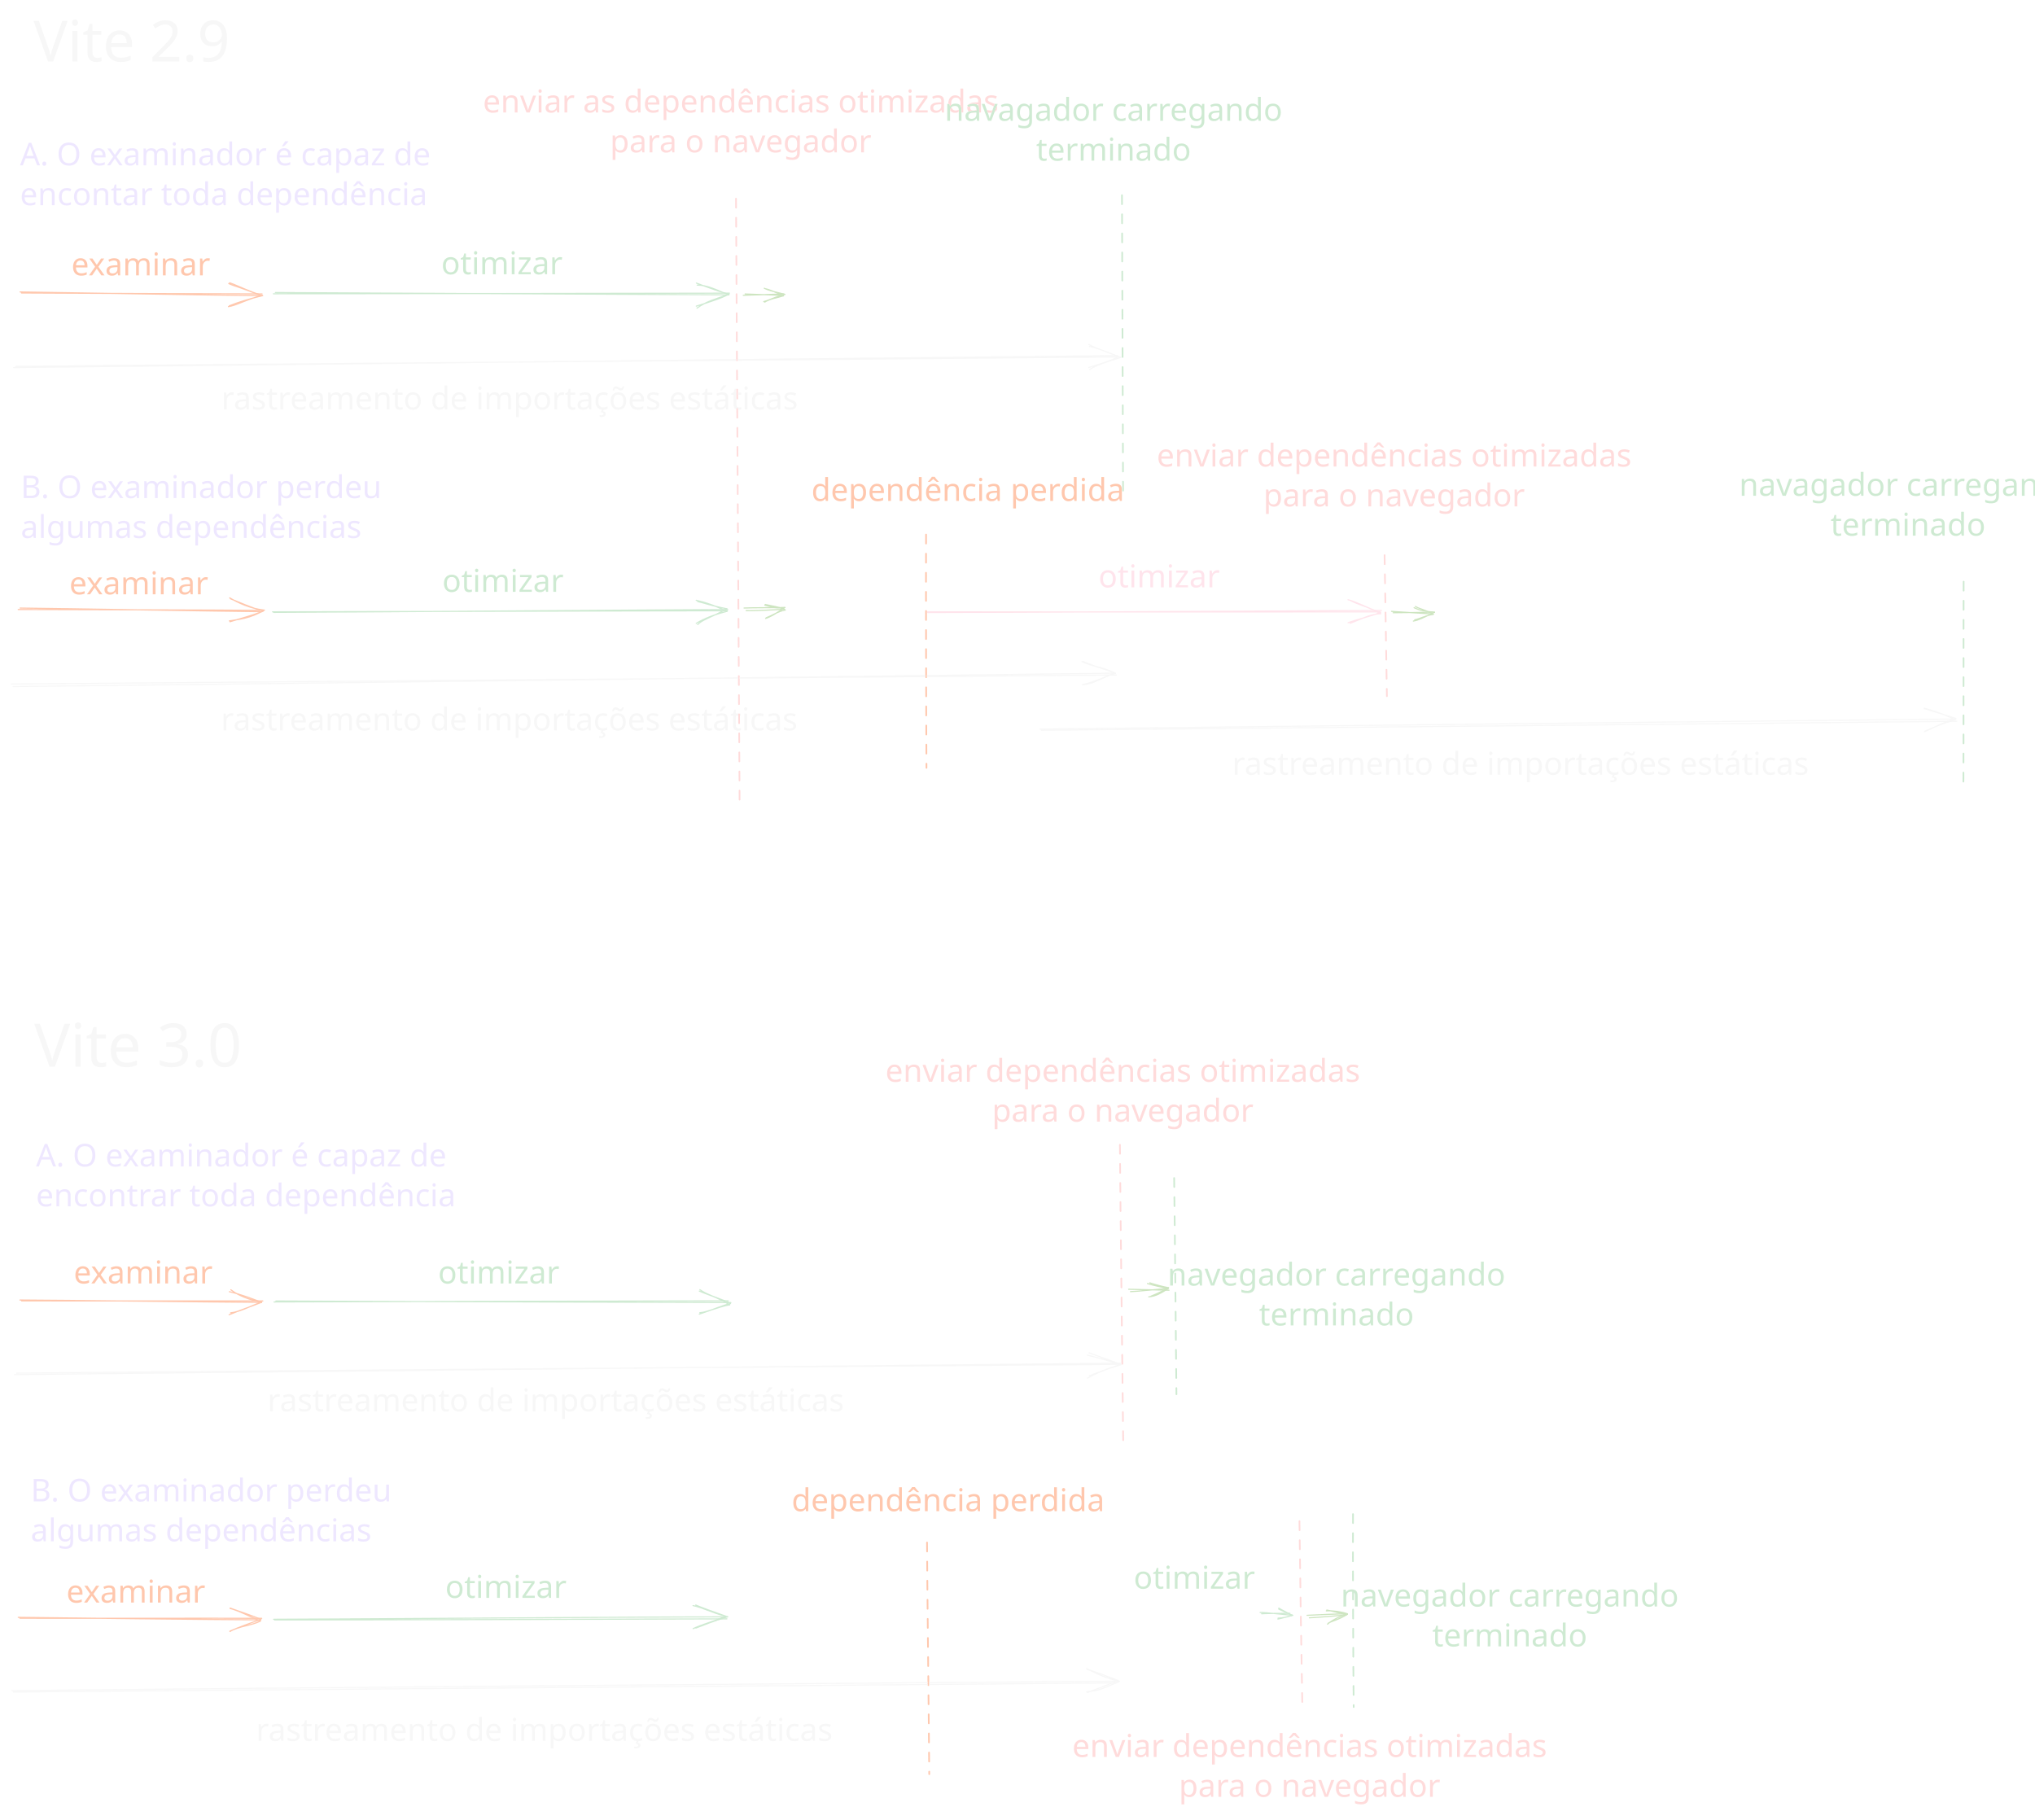
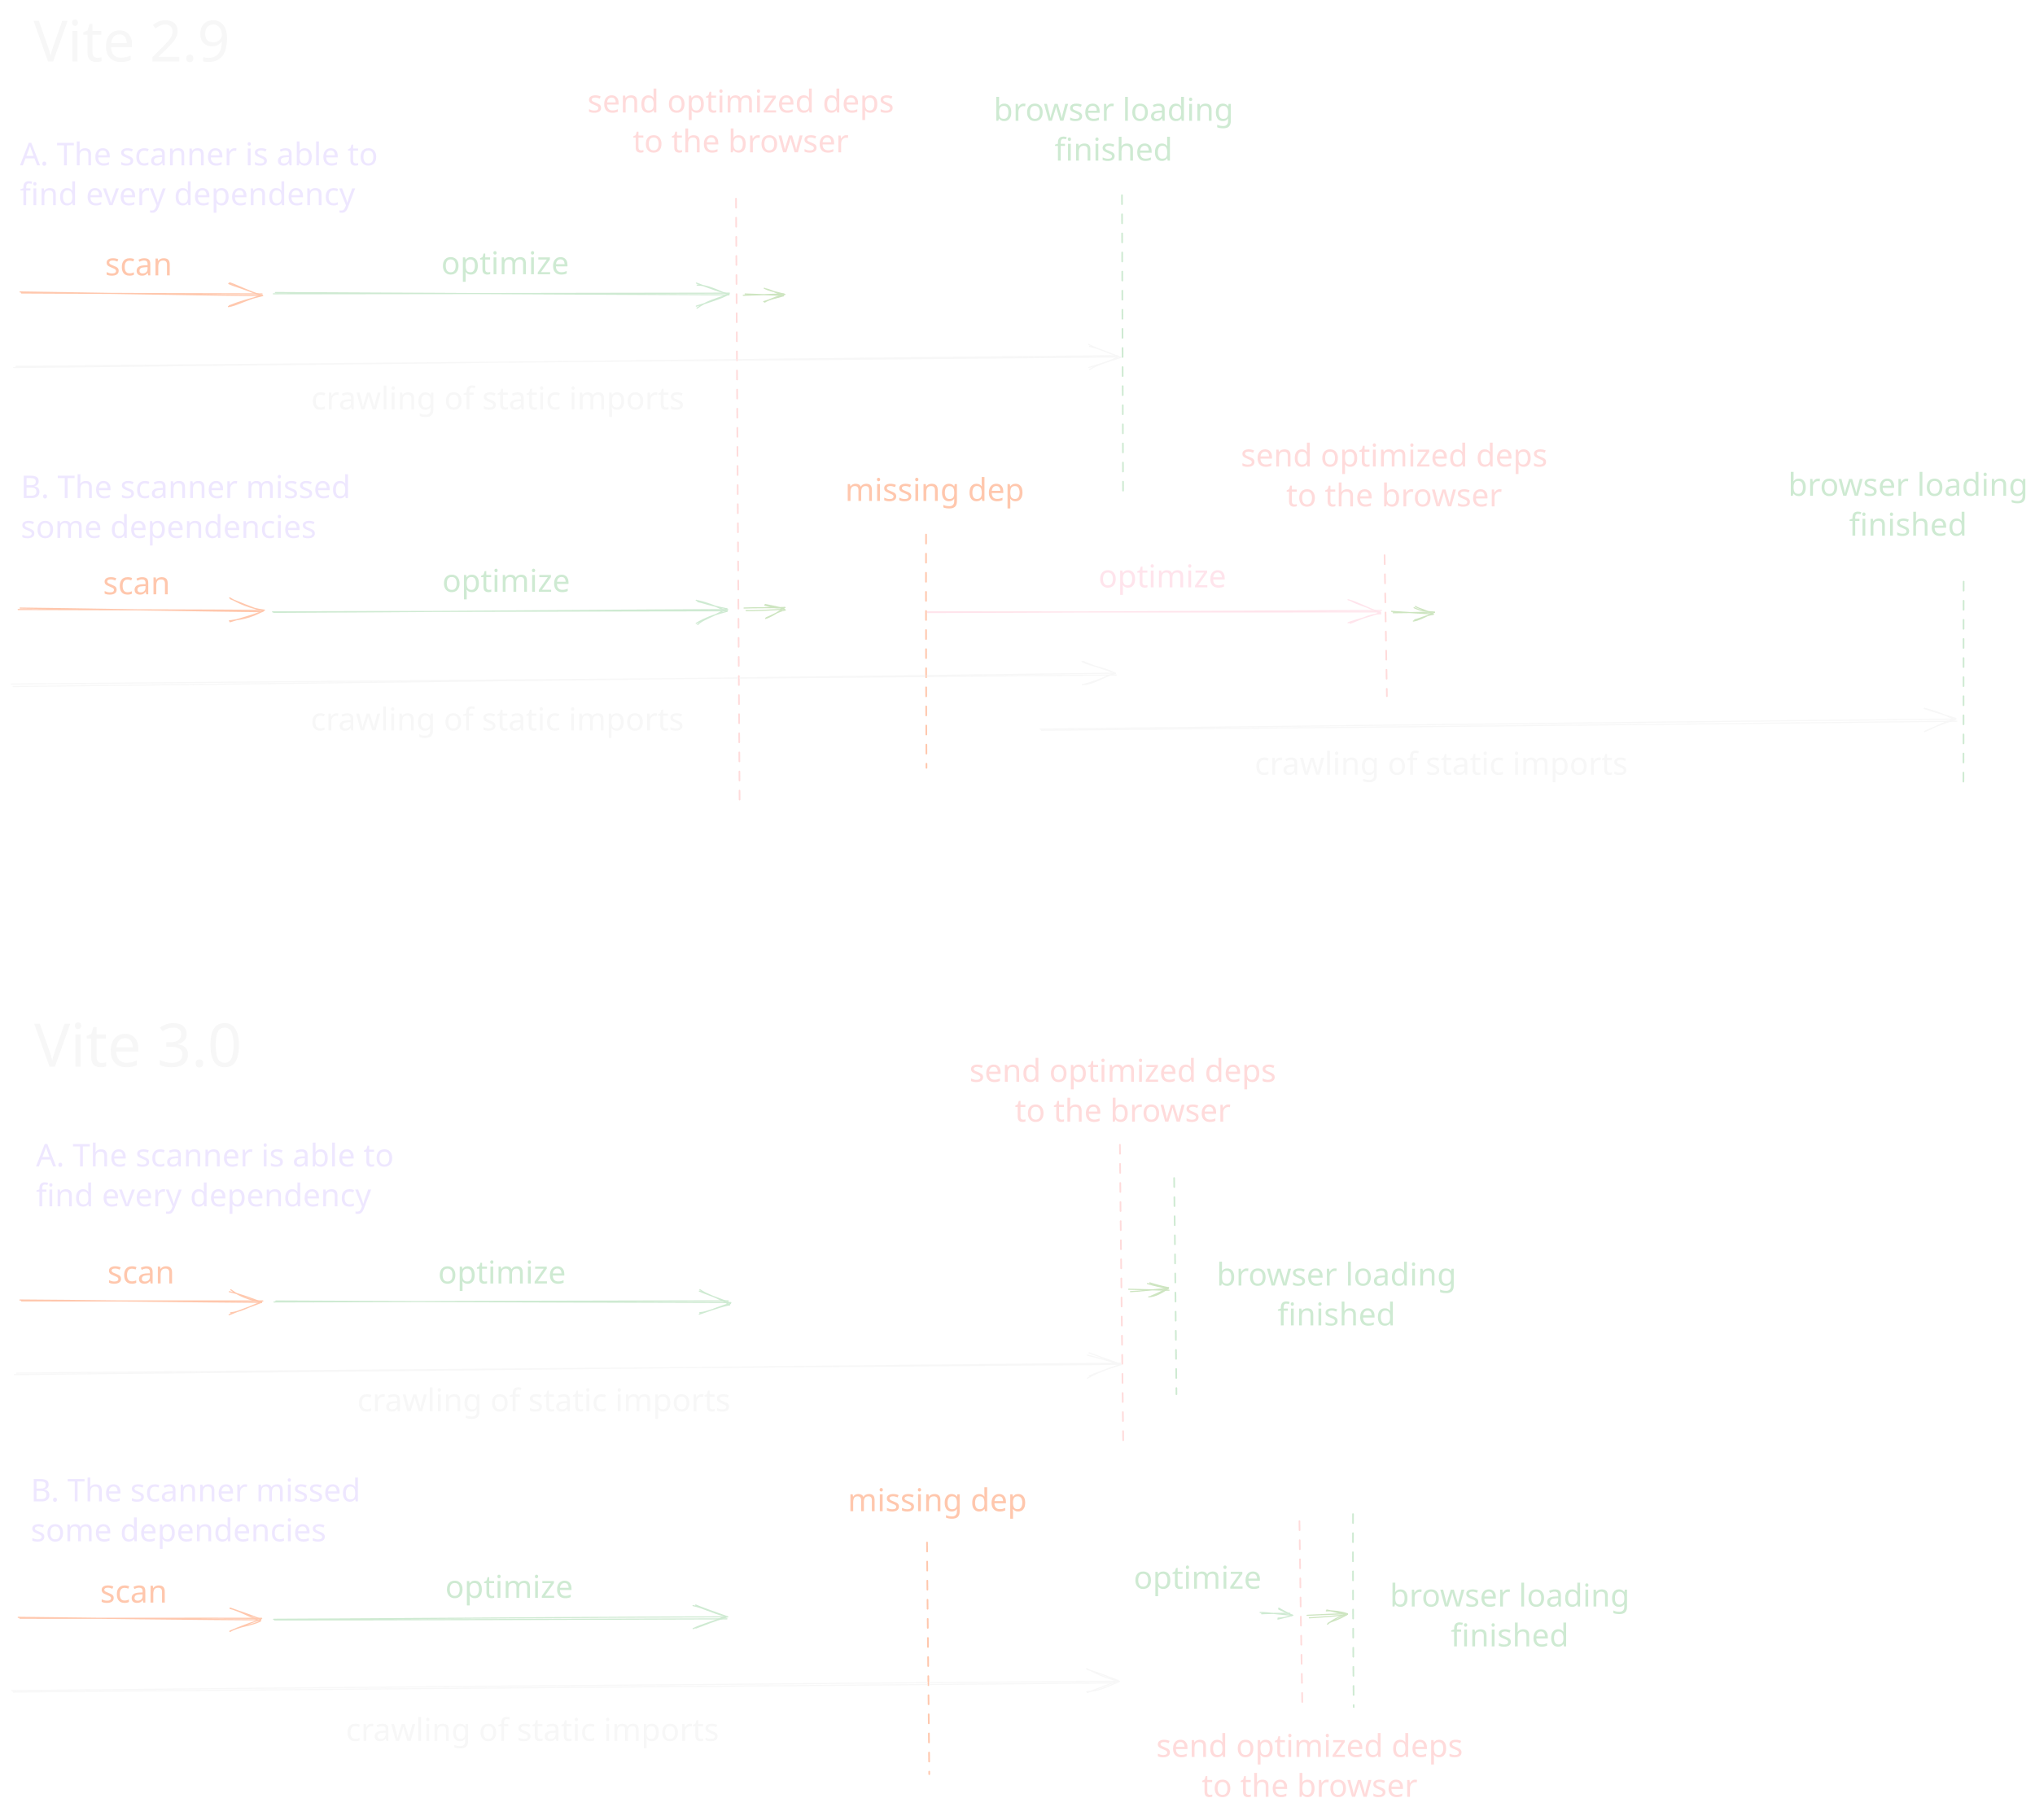
<svg xmlns="http://www.w3.org/2000/svg" version="1.1" viewBox="0 0 1811.572 1619.632" width="3623.144" height="3239.265" filter="invert(93%) hue-rotate(180deg)">
  <defs>
    <style>
      @font-face {
        font-family: "Virgil";
        src: url("https://excalidraw.com/Virgil.woff2");
      }
- 
      @font-face {
        font-family: "Cascadia";
        src: url("https://excalidraw.com/Cascadia.woff2");
      }
- 
    </style>
  </defs>
  <g stroke-linecap="round">
    <g transform="translate(18.70086 260.6131) rotate(0 106.8717 0.9402182)">
      <path d="M0.41 0.22 C36.14 0.46, 178.91 1.04, 214.58 1.03 M-0.84 -0.71 C34.68 -0.23, 177.68 2.31, 213.37 2.59" stroke="#e67700" stroke-width="1" fill="none" />
    </g>
    <g transform="translate(18.70086 260.6131) rotate(0 106.8717 0.9402182)">
      <path d="M185.41 11.64 C194.11 8.18, 201.56 5.92, 215.08 2.54 M184.63 12.37 C191.93 11.2, 197.11 7.54, 213.29 2.57" stroke="#e67700" stroke-width="1" fill="none" />
    </g>
    <g transform="translate(18.70086 260.6131) rotate(0 106.8717 0.9402182)">
      <path d="M185.69 -8.88 C194.23 -5.86, 201.59 -1.65, 215.08 2.54 M184.91 -8.15 C192.12 -4.98, 197.24 -4.32, 213.29 2.57" stroke="#e67700" stroke-width="1" fill="none" />
    </g>
  </g>
  <g transform="translate(93.49885 220.1566) rotate(0 31 18)">
-     <text x="-30" y="25" font-family="Virgil, Segoe UI Emoji" font-size="28px" fill="#e67700" text-anchor="start" style="white-space: pre;" direction="ltr">examinar</text>
+     <text x="0" y="25" font-family="Virgil, Segoe UI Emoji" font-size="28px" fill="#e67700" text-anchor="start" style="white-space: pre;" direction="ltr">scan</text>
  </g>
  <g stroke-linecap="round">
    <g transform="translate(12.64715 327.1639) rotate(0 492.0761 -5.237677)">
      <path d="M-0.5 0.06 C163.15 -1.73, 818.4 -9.08, 982.28 -10.53 M1.44 -0.96 C165.45 -2.64, 821.23 -7.85, 984.65 -9.43" stroke="#000000" stroke-width="1" fill="none" />
    </g>
    <g transform="translate(12.64715 327.1639) rotate(0 492.0761 -5.237677)">
      <path d="M956.65 0 C964.52 -2.54, 977.01 -5.88, 982.87 -9.71 M957.44 1.79 C964.15 -2.55, 971.45 -4.51, 985.01 -8.96" stroke="#000000" stroke-width="1" fill="none" />
    </g>
    <g transform="translate(12.64715 327.1639) rotate(0 492.0761 -5.237677)">
      <path d="M956.47 -20.52 C964.44 -16.21, 976.98 -12.7, 982.87 -9.71 M957.26 -18.73 C963.94 -17.62, 971.28 -14.12, 985.01 -8.96" stroke="#000000" stroke-width="1" fill="none" />
    </g>
  </g>
  <g transform="translate(277.0019 339.5333) rotate(0 178 18)">
-     <text x="-80" y="25" font-family="Virgil, Segoe UI Emoji" font-size="28px" fill="#000000" text-anchor="start" style="white-space: pre;" direction="ltr">rastreamento de importações estáticas</text>
+     <text x="0" y="25" font-family="Virgil, Segoe UI Emoji" font-size="28px" fill="#000000" text-anchor="start" style="white-space: pre;" direction="ltr">crawling of static imports</text>
  </g>
  <g transform="translate(17.79461 121.6928) rotate(0 185.5 35.5)">
-     <text x="0" y="25.5" font-family="Virgil, Segoe UI Emoji" font-size="28px" fill="#5f3dc4" text-anchor="start" style="white-space: pre;" direction="ltr">A. O examinador é capaz de </text>
-     <text x="0" y="61" font-family="Virgil, Segoe UI Emoji" font-size="28px" fill="#5f3dc4" text-anchor="start" style="white-space: normal;" direction="ltr"> encontar toda
-       dependência</text>
+     <text x="0" y="25.5" font-family="Virgil, Segoe UI Emoji" font-size="28px" fill="#5f3dc4" text-anchor="start" style="white-space: pre;" direction="ltr">A. The scanner is able to </text>
+     <text x="0" y="61" font-family="Virgil, Segoe UI Emoji" font-size="28px" fill="#5f3dc4" text-anchor="start" style="white-space: pre;" direction="ltr">   find every dependency </text>
  </g>
  <g stroke-linecap="round">
    <g transform="translate(244.2214 261.6834) rotate(0 202.1462 -0.2170671)">
      <path d="M-0.83 -0.13 C66.68 -0.14, 337.82 -0.59, 405.13 -0.7 M0.93 -1.25 C68.37 -1, 337.31 0.54, 404.72 0.82" stroke="#2b8a3e" stroke-width="1" fill="none" />
    </g>
    <g transform="translate(244.2214 261.6834) rotate(0 202.1462 -0.2170671)">
      <path d="M376.25 12.64 C385.08 6.27, 393.47 4.28, 403.89 0.62 M375.62 10.85 C387.35 7.33, 398.84 3.53, 404.73 0.15" stroke="#2b8a3e" stroke-width="1" fill="none" />
    </g>
    <g transform="translate(244.2214 261.6834) rotate(0 202.1462 -0.2170671)">
      <path d="M376.35 -7.88 C385.05 -8, 393.4 -3.73, 403.89 0.62 M375.72 -9.67 C387.56 -5.21, 399.01 -1.04, 404.73 0.15" stroke="#2b8a3e" stroke-width="1" fill="none" />
    </g>
  </g>
  <g transform="translate(392.7465 219.165) rotate(0 53.5 18)">
-     <text x="0" y="25" font-family="Virgil, Segoe UI Emoji" font-size="28px" fill="#2b8a3e" text-anchor="start" style="white-space: pre;" direction="ltr">otimizar</text>
+     <text x="0" y="25" font-family="Virgil, Segoe UI Emoji" font-size="28px" fill="#2b8a3e" text-anchor="start" style="white-space: pre;" direction="ltr">optimize</text>
  </g>
  <g transform="translate(29.83911 10) rotate(0 100.5313 32.33873)">
    <text x="0" y="44.677" font-family="Virgil, Segoe UI Emoji" font-size="50.617px" fill="#000000" text-anchor="start" style="white-space: pre;" direction="ltr">Vite 2.9</text>
  </g>
  <g transform="translate(30.43174 901.221) rotate(0 107.7734 34.19019)">
    <text x="0" y="48.38" font-family="Virgil, Segoe UI Emoji" font-size="53.515px" fill="#000000" text-anchor="start" style="white-space: pre;" direction="ltr">Vite 3.0</text>
  </g>
  <g stroke-linecap="round">
    <g transform="translate(17.06511 543.0814) rotate(0 107.6932 -0.1461226)">
      <path d="M-0.86 -0.47 C34.87 -0.32, 178.12 -0.11, 214.07 0.29 M0.88 -1.76 C37.01 -1.41, 180.75 1.16, 216.25 1.47" stroke="#e67700" stroke-width="1" fill="none" />
    </g>
    <g transform="translate(17.06511 543.0814) rotate(0 107.6932 -0.1461226)">
      <path d="M187.14 9.65 C194.57 8.39, 205.07 7.87, 218.22 0.1 M187.67 10.44 C196.94 7.44, 206.64 5.28, 217.11 0.94" stroke="#e67700" stroke-width="1" fill="none" />
    </g>
    <g transform="translate(17.06511 543.0814) rotate(0 107.6932 -0.1461226)">
      <path d="M187.42 -10.87 C194.68 -6.52, 205.1 -1.44, 218.22 0.1 M187.95 -10.08 C197.14 -6.48, 206.75 -2.04, 217.11 0.94" stroke="#e67700" stroke-width="1" fill="none" />
    </g>
  </g>
  <g transform="translate(91.68453 504.0869) rotate(0 31 18)">
-     <text x="-30" y="25" font-family="Virgil, Segoe UI Emoji" font-size="28px" fill="#e67700" text-anchor="start" style="white-space: pre;" direction="ltr">examinar</text>
+     <text x="0" y="25" font-family="Virgil, Segoe UI Emoji" font-size="28px" fill="#e67700" text-anchor="start" style="white-space: pre;" direction="ltr">scan</text>
  </g>
  <g stroke-linecap="round">
    <g transform="translate(11.0114 609.6321) rotate(0 490.8194 -4.375501)">
      <path d="M-1.01 -0.68 C162.91 -2.05, 818.49 -7.41, 982.65 -8.72 M0.66 1.58 C164.47 -0.08, 817.71 -8.36, 981.56 -10.33" stroke="#000000" stroke-width="1" fill="none" />
    </g>
    <g transform="translate(11.0114 609.6321) rotate(0 490.8194 -4.375501)">
      <path d="M952.37 -0.17 C961.57 -0.18, 968.31 -5.7, 981.99 -10.27 M953.41 -0.3 C963.79 -2.73, 973.91 -7.38, 981.13 -10.49" stroke="#000000" stroke-width="1" fill="none" />
    </g>
    <g transform="translate(11.0114 609.6321) rotate(0 490.8194 -4.375501)">
      <path d="M952.11 -20.69 C961.3 -16.02, 968.09 -16.85, 981.99 -10.27 M953.16 -20.82 C963.57 -16.11, 973.78 -13.62, 981.13 -10.49" stroke="#000000" stroke-width="1" fill="none" />
    </g>
  </g>
  <g transform="translate(276.605 625.2382) rotate(0 178 18)">
-     <text x="-80" y="25" font-family="Virgil, Segoe UI Emoji" font-size="28px" fill="#000000" text-anchor="start" style="white-space: pre;" direction="ltr">rastreamento de importações estáticas</text>
+     <text x="0" y="25" font-family="Virgil, Segoe UI Emoji" font-size="28px" fill="#000000" text-anchor="start" style="white-space: pre;" direction="ltr">crawling of static imports</text>
  </g>
  <g transform="translate(18.43007 417.9333) rotate(0 154.5 35.5)">
-     <text x="0" y="25.5" font-family="Virgil, Segoe UI Emoji" font-size="28px" fill="#5f3dc4" text-anchor="start" style="white-space: pre;" direction="ltr">B. O examinador perdeu</text>
-     <text x="0" y="61" font-family="Virgil, Segoe UI Emoji" font-size="28px" fill="#5f3dc4" text-anchor="start" style="white-space: normal;" direction="ltr"> algumas
-       dependências
-     </text>
+     <text x="0" y="25.5" font-family="Virgil, Segoe UI Emoji" font-size="28px" fill="#5f3dc4" text-anchor="start" style="white-space: pre;" direction="ltr">B. The scanner missed</text>
+     <text x="0" y="61" font-family="Virgil, Segoe UI Emoji" font-size="28px" fill="#5f3dc4" text-anchor="start" style="white-space: pre;" direction="ltr">   some dependencies </text>
  </g>
  <g stroke-linecap="round">
    <g transform="translate(242.5856 544.1517) rotate(0 202.6586 -0.2306171)">
      <path d="M0.98 1.03 C68.64 0.83, 338.05 -1.22, 405.28 -1.5 M0.03 0.53 C67.7 0.48, 337.67 -0.42, 404.96 -0.39" stroke="#2b8a3e" stroke-width="1" fill="none" />
    </g>
    <g transform="translate(242.5856 544.1517) rotate(0 202.6586 -0.2306171)">
      <path d="M378.51 11.89 C382.29 7.61, 390.57 5.63, 404.45 -2.19 M377.21 10.78 C384.52 6.35, 393.1 3.05, 404.44 0.16" stroke="#2b8a3e" stroke-width="1" fill="none" />
    </g>
    <g transform="translate(242.5856 544.1517) rotate(0 202.6586 -0.2306171)">
      <path d="M378.47 -8.63 C382.22 -7.92, 390.51 -4.9, 404.45 -2.19 M377.18 -9.74 C384.38 -8.19, 392.97 -5.51, 404.44 0.16" stroke="#2b8a3e" stroke-width="1" fill="none" />
    </g>
  </g>
  <g transform="translate(393.6777 501.9011) rotate(0 53.5 18)">
-     <text x="0" y="25" font-family="Virgil, Segoe UI Emoji" font-size="28px" fill="#2b8a3e" text-anchor="start" style="white-space: pre;" direction="ltr">otimizar</text>
+     <text x="0" y="25" font-family="Virgil, Segoe UI Emoji" font-size="28px" fill="#2b8a3e" text-anchor="start" style="white-space: pre;" direction="ltr">optimize</text>
  </g>
  <g stroke-linecap="round">
    <g transform="translate(656.3246 176.1248) rotate(0 0.4968851 272.2303)">
      <path d="M-1.12 0.73 C-0.66 91.44, 1.52 453.27, 2.11 543.73" stroke="#c92a2a" stroke-width="1.5" fill="none" stroke-dasharray="8 9" />
    </g>
  </g>
  <g transform="translate(517.4165 74.6283) rotate(0 142 35.5)">
-     <text x="142" y="25.5" font-family="Virgil, Segoe UI Emoji" font-size="28px" fill="#c92a2a" text-anchor="middle" style="white-space: pre;" direction="ltr">enviar as dependências otimizadas </text>
-     <text x="142" y="61" font-family="Virgil, Segoe UI Emoji" font-size="28px" fill="#c92a2a" text-anchor="middle" style="white-space: pre;" direction="ltr">para o navegador</text>
+     <text x="142" y="25.5" font-family="Virgil, Segoe UI Emoji" font-size="28px" fill="#c92a2a" text-anchor="middle" style="white-space: pre;" direction="ltr">send optimized deps </text>
+     <text x="142" y="61" font-family="Virgil, Segoe UI Emoji" font-size="28px" fill="#c92a2a" text-anchor="middle" style="white-space: pre;" direction="ltr">to the browser</text>
  </g>
  <g stroke-linecap="round">
    <g transform="translate(825.7438 544.5877) rotate(0 201.3798 -0.1960235)">
      <path d="M0.13 0.73 C67.39 0.69, 336.61 -0.79, 404.02 -1.12 M-1.26 0.07 C65.79 0.27, 335.47 0.23, 403.02 0.18" stroke="#a61e4d" stroke-width="1" fill="none" />
    </g>
    <g transform="translate(825.7438 544.5877) rotate(0 201.3798 -0.1960235)">
      <path d="M376.05 10.31 C383.74 7.7, 393.1 2.18, 403.31 1.75 M374.31 9.82 C383.6 6.37, 391.16 5.14, 403.18 0.66" stroke="#a61e4d" stroke-width="1" fill="none" />
    </g>
    <g transform="translate(825.7438 544.5877) rotate(0 201.3798 -0.1960235)">
      <path d="M376.04 -10.21 C383.59 -5.85, 392.95 -4.39, 403.31 1.75 M374.3 -10.7 C383.63 -8.14, 391.19 -3.35, 403.18 0.66" stroke="#a61e4d" stroke-width="1" fill="none" />
    </g>
  </g>
  <g transform="translate(977.8292 497.9119) rotate(0 53.5 18)">
-     <text x="0" y="25" font-family="Virgil, Segoe UI Emoji" font-size="28px" fill="#a61e4d" text-anchor="start" style="white-space: pre;" direction="ltr">otimizar</text>
+     <text x="0" y="25" font-family="Virgil, Segoe UI Emoji" font-size="28px" fill="#a61e4d" text-anchor="start" style="white-space: pre;" direction="ltr">optimize</text>
  </g>
  <g stroke-linecap="round">
    <g transform="translate(926.53 650.0565) rotate(0 407.427 -4.944492)">
      <path d="M0.6 0.05 C136.58 -1.17, 679.62 -6.4, 815.4 -7.94 M-0.55 -0.98 C135.36 -2.52, 678.8 -8.69, 814.68 -9.93" stroke="#000000" stroke-width="1" fill="none" />
    </g>
    <g transform="translate(926.53 650.0565) rotate(0 407.427 -4.944492)">
      <path d="M786.67 1.33 C794.28 -1.69, 799.4 -5.37, 814.41 -10.52 M786.84 1 C794.86 -2.48, 802.88 -6.18, 813.93 -9.18" stroke="#000000" stroke-width="1" fill="none" />
    </g>
    <g transform="translate(926.53 650.0565) rotate(0 407.427 -4.944492)">
      <path d="M786.46 -19.19 C794.01 -16.93, 799.18 -15.33, 814.41 -10.52 M786.63 -19.52 C794.69 -17.21, 802.77 -15.12, 813.93 -9.18" stroke="#000000" stroke-width="1" fill="none" />
    </g>
  </g>
  <g transform="translate(1116.889 664.6748) rotate(0 178 18)">
-     <text x="-20" y="25" font-family="Virgil, Segoe UI Emoji" font-size="28px" fill="#000000" text-anchor="start" style="white-space: pre;" direction="ltr">rastreamento de importações estáticas</text>
+     <text x="0" y="25" font-family="Virgil, Segoe UI Emoji" font-size="28px" fill="#000000" text-anchor="start" style="white-space: pre;" direction="ltr">crawling of static imports</text>
  </g>
  <g stroke-linecap="round">
    <g transform="translate(1232.35 495.0179) rotate(359.5078 1.247703 62.00909)">
      <path d="M0.76 -0.75 C0.87 20.12, 1.58 103.93, 1.74 124.77" stroke="#c92a2a" stroke-width="1.5" fill="none" stroke-dasharray="8 9" />
    </g>
  </g>
  <g stroke-linecap="round">
    <g transform="translate(824.8042 476.5678) rotate(0 -0.262688 103.1695)">
      <path d="M-0.41 -0.66 C-0.6 33.78, -0.33 172.47, -0.05 207" stroke="#e67700" stroke-width="1.5" fill="none" stroke-dasharray="8 9" />
    </g>
  </g>
  <g transform="translate(752.2777 420.9549) rotate(0 74 18)">
-     <text x="-30" y="25" font-family="Virgil, Segoe UI Emoji" font-size="28px" fill="#e67700" text-anchor="start" style="white-space: pre;" direction="ltr">dependência perdida</text>
+     <text x="0" y="25" font-family="Virgil, Segoe UI Emoji" font-size="28px" fill="#e67700" text-anchor="start" style="white-space: pre;" direction="ltr">missing dep</text>
  </g>
  <g stroke-linecap="round">
    <g transform="translate(19.32551 1157.677) rotate(0 106.5472 0.7301827)">
      <path d="M-0.07 0.47 C35.63 0.46, 178.61 0.58, 214.66 0.5 M-1.56 -0.33 C33.9 -0.22, 177.22 1.6, 213.49 1.79" stroke="#e67700" stroke-width="1" fill="none" />
    </g>
    <g transform="translate(19.32551 1157.677) rotate(0 106.5472 0.7301827)">
      <path d="M185.98 11.08 C194 10.28, 202.81 5.56, 212.37 1.79 M184.62 12.78 C195.62 8.26, 205.05 5.12, 213.62 1.65" stroke="#e67700" stroke-width="1" fill="none" />
    </g>
    <g transform="translate(19.32551 1157.677) rotate(0 106.5472 0.7301827)">
      <path d="M186.18 -9.44 C194.22 -3.26, 202.96 -1, 212.37 1.79 M184.81 -7.74 C195.78 -5.25, 205.15 -1.39, 213.62 1.65" stroke="#e67700" stroke-width="1" fill="none" />
    </g>
  </g>
  <g transform="translate(95.57997 1117.583) rotate(0 31 18)">
-     <text x="-30" y="25" font-family="Virgil, Segoe UI Emoji" font-size="28px" fill="#e67700" text-anchor="start" style="white-space: pre;" direction="ltr">examinar</text>
+     <text x="0" y="25" font-family="Virgil, Segoe UI Emoji" font-size="28px" fill="#e67700" text-anchor="start" style="white-space: pre;" direction="ltr">scan</text>
  </g>
  <g stroke-linecap="round">
    <g transform="translate(13.2718 1224.227) rotate(0 491.8143 -5.560829)">
      <path d="M-0.42 -0.47 C163.6 -2.32, 820.1 -9, 984.05 -10.65 M1.56 -1.76 C165.52 -3.53, 820.18 -8.34, 983.7 -9.62" stroke="#000000" stroke-width="1" fill="none" />
    </g>
    <g transform="translate(13.2718 1224.227) rotate(0 491.8143 -5.560829)">
      <path d="M954.8 2.74 C962.22 -1.57, 970.97 -5.21, 984.52 -9.28 M956.36 0.66 C963.77 -2.17, 970.93 -5.2, 984.55 -9.64" stroke="#000000" stroke-width="1" fill="none" />
    </g>
    <g transform="translate(13.2718 1224.227) rotate(0 491.8143 -5.560829)">
      <path d="M954.65 -17.78 C962.19 -16.05, 970.99 -13.65, 984.52 -9.28 M956.2 -19.86 C963.54 -17.16, 970.74 -14.67, 984.55 -9.64" stroke="#000000" stroke-width="1" fill="none" />
    </g>
  </g>
  <g transform="translate(318.0563 1231.452) rotate(0 178 18)">
-     <text x="-80" y="25" font-family="Virgil, Segoe UI Emoji" font-size="28px" fill="#000000" text-anchor="start" style="white-space: pre;" direction="ltr">rastreamento de importações estáticas</text>
+     <text x="0" y="25" font-family="Virgil, Segoe UI Emoji" font-size="28px" fill="#000000" text-anchor="start" style="white-space: pre;" direction="ltr">crawling of static imports</text>
  </g>
  <g stroke-linecap="round">
    <g transform="translate(244.846 1158.747) rotate(0 202.4185 0.09685064)">
      <path d="M-0.95 0.33 C66.36 0.03, 335.84 -0.54, 403.43 -0.67 M0.74 -0.54 C68.5 -0.12, 338.57 0.62, 405.79 0.87" stroke="#2b8a3e" stroke-width="1" fill="none" />
    </g>
    <g transform="translate(244.846 1158.747) rotate(0 202.4185 0.09685064)">
      <path d="M378.12 9.92 C384.84 9.43, 392.54 5.34, 404.62 2.85 M377.64 11.17 C388.11 7.9, 398.88 3.05, 405.45 1.73" stroke="#2b8a3e" stroke-width="1" fill="none" />
    </g>
    <g transform="translate(244.846 1158.747) rotate(0 202.4185 0.09685064)">
      <path d="M378.19 -10.6 C385.08 -5.73, 392.77 -4.47, 404.62 2.85 M377.71 -9.35 C388.11 -4.87, 398.85 -1.97, 405.45 1.73" stroke="#2b8a3e" stroke-width="1" fill="none" />
    </g>
  </g>
  <g transform="translate(389.9448 1117.629) rotate(0 53.5 18)">
-     <text x="0" y="25" font-family="Virgil, Segoe UI Emoji" font-size="28px" fill="#2b8a3e" text-anchor="start" style="white-space: pre;" direction="ltr">otimizar</text>
+     <text x="0" y="25" font-family="Virgil, Segoe UI Emoji" font-size="28px" fill="#2b8a3e" text-anchor="start" style="white-space: pre;" direction="ltr">optimize</text>
  </g>
  <g stroke-linecap="round">
    <g transform="translate(17.68977 1440.145) rotate(0 106.9114 0.8300211)">
      <path d="M0 0.5 C35.82 0.71, 179.55 0.33, 215.28 0.6 M-1.46 -0.29 C34.2 0.16, 178.05 1.83, 214.44 1.95" stroke="#e67700" stroke-width="1" fill="none" />
    </g>
    <g transform="translate(17.68977 1440.145) rotate(0 106.9114 0.8300211)">
      <path d="M187 12.32 C194.88 7.52, 206.74 6.95, 214.04 3.05 M187.03 11.96 C194.7 8.59, 204.4 5.04, 214.56 1.57" stroke="#e67700" stroke-width="1" fill="none" />
    </g>
    <g transform="translate(17.68977 1440.145) rotate(0 106.9114 0.8300211)">
      <path d="M187.16 -8.2 C194.88 -6.28, 206.68 -0.11, 214.04 3.05 M187.19 -8.56 C194.84 -5.62, 204.49 -2.86, 214.56 1.57" stroke="#e67700" stroke-width="1" fill="none" />
    </g>
  </g>
  <g transform="translate(89.07258 1401.72) rotate(0 31 18)">
-     <text x="-30" y="25" font-family="Virgil, Segoe UI Emoji" font-size="28px" fill="#e67700" text-anchor="start" style="white-space: pre;" direction="ltr">examinar</text>
+     <text x="0" y="25" font-family="Virgil, Segoe UI Emoji" font-size="28px" fill="#e67700" text-anchor="start" style="white-space: pre;" direction="ltr">scan</text>
  </g>
  <g stroke-linecap="round">
    <g transform="translate(11.63606 1506.696) rotate(0 491.7045 -5.187531)">
      <path d="M0.2 -0.37 C163.91 -1.87, 818.28 -6.92, 982.22 -8.51 M-1.15 -1.6 C162.94 -3.45, 820.44 -8.82, 984.56 -10.01" stroke="#000000" stroke-width="1" fill="none" />
    </g>
    <g transform="translate(11.63606 1506.696) rotate(0 491.7045 -5.187531)">
      <path d="M955.84 -0.7 C966.82 -1.17, 972.87 -4.76, 984.71 -9.75 M956.3 0.13 C965.27 -3.33, 972.58 -5.9, 983.73 -10.64" stroke="#000000" stroke-width="1" fill="none" />
    </g>
    <g transform="translate(11.63606 1506.696) rotate(0 491.7045 -5.187531)">
      <path d="M955.68 -21.22 C966.79 -15.53, 972.9 -12.97, 984.71 -9.75 M956.14 -20.39 C965.33 -17.98, 972.69 -14.67, 983.73 -10.64" stroke="#000000" stroke-width="1" fill="none" />
    </g>
  </g>
  <g transform="translate(307.8435 1524.841) rotate(0 178 18)">
-     <text x="-80" y="25" font-family="Virgil, Segoe UI Emoji" font-size="28px" fill="#000000" text-anchor="start" style="white-space: pre;" direction="ltr">rastreamento de importações estáticas</text>
+     <text x="0" y="25" font-family="Virgil, Segoe UI Emoji" font-size="28px" fill="#000000" text-anchor="start" style="white-space: pre;" direction="ltr">crawling of static imports</text>
  </g>
  <g stroke-linecap="round">
    <g transform="translate(243.2103 1441.215) rotate(0 202.1083 -0.4251124)">
      <path d="M1.19 0.93 C68.56 1.05, 336.7 0.23, 403.86 -0.01 M0.35 0.37 C67.58 0.2, 335.6 -1.87, 402.79 -1.79" stroke="#2b8a3e" stroke-width="1" fill="none" />
    </g>
    <g transform="translate(243.2103 1441.215) rotate(0 202.1083 -0.4251124)">
      <path d="M376.19 8.18 C383.39 5.66, 390.14 2.44, 404.51 -1.83 M373.83 8.7 C382.32 4.55, 390.09 3.14, 402.68 -2.32" stroke="#2b8a3e" stroke-width="1" fill="none" />
    </g>
    <g transform="translate(243.2103 1441.215) rotate(0 202.1083 -0.4251124)">
      <path d="M376.11 -12.34 C383.21 -9.34, 389.98 -7.02, 404.51 -1.83 M373.75 -11.82 C382.2 -10.12, 389.99 -5.68, 402.68 -2.32" stroke="#2b8a3e" stroke-width="1" fill="none" />
    </g>
  </g>
  <g transform="translate(396.328 1397.525) rotate(0 53.5 18)">
-     <text x="0" y="25" font-family="Virgil, Segoe UI Emoji" font-size="28px" fill="#2b8a3e" text-anchor="start" style="white-space: pre;" direction="ltr">otimizar</text>
+     <text x="0" y="25" font-family="Virgil, Segoe UI Emoji" font-size="28px" fill="#2b8a3e" text-anchor="start" style="white-space: pre;" direction="ltr">optimize</text>
  </g>
  <g stroke-linecap="round">
    <g transform="translate(997.1956 1018.479) rotate(0 1.242366 134.3455)">
      <path d="M-0.24 0.66 C0.02 45.18, 2.27 223.32, 2.72 268.03" stroke="#c92a2a" stroke-width="1.5" fill="none" stroke-dasharray="8 9" />
    </g>
  </g>
  <g stroke-linecap="round">
    <g transform="translate(825.4288 1373.631) rotate(0 0.8034771 102.7067)">
      <path d="M-0.18 -0.41 C-0.05 33.89, 1.61 171.37, 1.79 205.83" stroke="#e67700" stroke-width="1.5" fill="none" stroke-dasharray="8 9" />
    </g>
  </g>
  <g transform="translate(754.6769 1320.345) rotate(0 74 18)">
-     <text x="-50" y="25" font-family="Virgil, Segoe UI Emoji" font-size="28px" fill="#e67700" text-anchor="start" style="white-space: pre;" direction="ltr">dependência perdida</text>
+     <text x="0" y="25" font-family="Virgil, Segoe UI Emoji" font-size="28px" fill="#e67700" text-anchor="start" style="white-space: pre;" direction="ltr">missing dep</text>
  </g>
  <g stroke-linecap="round">
    <g transform="translate(1122.863 1436.844) rotate(0 13.2984 -0.146496)">
      <path d="M0.25 -0.19 C4.54 -0.45, 21.06 -0.68, 25.38 -0.57 M-1.08 -1.33 C3.63 -1.47, 23.26 1.02, 27.68 1.04" stroke="#2b8a3e" stroke-width="1" fill="none" />
    </g>
    <g transform="translate(1122.863 1436.844) rotate(0 13.2984 -0.146496)">
      <path d="M14.87 3.72 C18.58 3.61, 23.11 2.82, 26.85 1.43 M14.73 4.55 C19.38 3.58, 23.55 2.24, 27.86 1.21" stroke="#2b8a3e" stroke-width="1" fill="none" />
    </g>
    <g transform="translate(1122.863 1436.844) rotate(0 13.2984 -0.146496)">
      <path d="M15.54 -5.21 C19.14 -2.92, 23.49 -1.32, 26.85 1.43 M15.4 -4.38 C19.86 -2.24, 23.8 -0.48, 27.86 1.21" stroke="#2b8a3e" stroke-width="1" fill="none" />
    </g>
  </g>
  <g transform="translate(1009.181 1389.316) rotate(0 53.5 18)">
-     <text x="0" y="25" font-family="Virgil, Segoe UI Emoji" font-size="28px" fill="#2b8a3e" text-anchor="start" style="white-space: pre;" direction="ltr">otimizar</text>
+     <text x="0" y="25" font-family="Virgil, Segoe UI Emoji" font-size="28px" fill="#2b8a3e" text-anchor="start" style="white-space: pre;" direction="ltr">optimize</text>
  </g>
  <g stroke-linecap="round">
    <g transform="translate(999.4433 173.9563) rotate(0 -0.1640232 132.6694)">
      <path d="M-0.66 -0.17 C-0.41 44.21, 0.11 221.29, 0.33 265.51" stroke="#2b8a3e" stroke-width="1.5" fill="none" stroke-dasharray="8 9" />
    </g>
  </g>
  <g stroke-linecap="round">
    <g transform="translate(1749.005 517.1156) rotate(0 -1.061654 91.4959)">
      <path d="M-0.96 0.71 C-1.14 30.97, -0.96 151.85, -1.17 182.28" stroke="#2b8a3e" stroke-width="1.5" fill="none" stroke-dasharray="8 9" />
    </g>
  </g>
  <g transform="translate(888.2932 82.01514) rotate(0 103 35.5)">
-     <text x="103" y="25.5" font-family="Virgil, Segoe UI Emoji" font-size="28px" fill="#2b8a3e" text-anchor="middle" style="white-space: pre;" direction="ltr">navagador carregando</text>
-     <text x="103" y="61" font-family="Virgil, Segoe UI Emoji" font-size="28px" fill="#2b8a3e" text-anchor="middle" style="white-space: pre;" direction="ltr">terminado</text>
+     <text x="103" y="25.5" font-family="Virgil, Segoe UI Emoji" font-size="28px" fill="#2b8a3e" text-anchor="middle" style="white-space: pre;" direction="ltr">browser loading</text>
+     <text x="103" y="61" font-family="Virgil, Segoe UI Emoji" font-size="28px" fill="#2b8a3e" text-anchor="middle" style="white-space: pre;" direction="ltr">finished</text>
  </g>
  <g transform="translate(1595.572 415.879) rotate(0 103 35.5)">
-     <text x="103" y="25.5" font-family="Virgil, Segoe UI Emoji" font-size="28px" fill="#2b8a3e" text-anchor="middle" style="white-space: pre;" direction="ltr">navagador carregando</text>
-     <text x="103" y="61" font-family="Virgil, Segoe UI Emoji" font-size="28px" fill="#2b8a3e" text-anchor="middle" style="white-space: pre;" direction="ltr">terminado</text>
+     <text x="103" y="25.5" font-family="Virgil, Segoe UI Emoji" font-size="28px" fill="#2b8a3e" text-anchor="middle" style="white-space: pre;" direction="ltr">browser loading</text>
+     <text x="103" y="61" font-family="Virgil, Segoe UI Emoji" font-size="28px" fill="#2b8a3e" text-anchor="middle" style="white-space: pre;" direction="ltr">finished</text>
  </g>
  <g stroke-linecap="round">
    <g transform="translate(1157.354 1354.063) rotate(0 0.7188128 83.20401)">
      <path d="M-0.58 0.15 C-0.25 27.98, 1.41 138.51, 2.02 166.26" stroke="#c92a2a" stroke-width="1.5" fill="none" stroke-dasharray="8 9" />
    </g>
  </g>
  <g transform="translate(857.4963 937.552) rotate(0 142 35.5)">
-     <text x="142" y="25.5" font-family="Virgil, Segoe UI Emoji" font-size="28px" fill="#c92a2a" text-anchor="middle" style="white-space: pre;" direction="ltr">enviar dependências otimizadas </text>
-     <text x="142" y="61" font-family="Virgil, Segoe UI Emoji" font-size="28px" fill="#c92a2a" text-anchor="middle" style="white-space: pre;" direction="ltr">para o navegador</text>
+     <text x="142" y="25.5" font-family="Virgil, Segoe UI Emoji" font-size="28px" fill="#c92a2a" text-anchor="middle" style="white-space: pre;" direction="ltr">send optimized deps </text>
+     <text x="142" y="61" font-family="Virgil, Segoe UI Emoji" font-size="28px" fill="#c92a2a" text-anchor="middle" style="white-space: pre;" direction="ltr">to the browser</text>
  </g>
  <g transform="translate(1023.804 1538.632) rotate(0 142 35.5)">
-     <text x="142" y="25.5" font-family="Virgil, Segoe UI Emoji" font-size="28px" fill="#c92a2a" text-anchor="middle" style="white-space: pre;" direction="ltr">enviar dependências otimizadas </text>
-     <text x="142" y="61" font-family="Virgil, Segoe UI Emoji" font-size="28px" fill="#c92a2a" text-anchor="middle" style="white-space: pre;" direction="ltr">para o navegador</text>
+     <text x="142" y="25.5" font-family="Virgil, Segoe UI Emoji" font-size="28px" fill="#c92a2a" text-anchor="middle" style="white-space: pre;" direction="ltr">send optimized deps </text>
+     <text x="142" y="61" font-family="Virgil, Segoe UI Emoji" font-size="28px" fill="#c92a2a" text-anchor="middle" style="white-space: pre;" direction="ltr">to the browser</text>
  </g>
  <g stroke-linecap="round">
    <g transform="translate(662.7497 263.2183) rotate(0 16.96036 -0.8974222)">
      <path d="M-1.09 -0.31 C4.6 -0.39, 28.97 -1.4, 35.01 -1.53 M0.54 -1.51 C6.01 -1.35, 28.51 -0.55, 34.17 -0.27" stroke="#5c940d" stroke-width="1" fill="none" />
    </g>
    <g transform="translate(662.7497 263.2183) rotate(0 16.96036 -0.8974222)">
      <path d="M17.14 5.31 C23.07 3.65, 29.93 0.02, 35.87 -1.13 M18.01 5.75 C22.63 2.74, 28.46 2.13, 34.7 0.15" stroke="#5c940d" stroke-width="1" fill="none" />
    </g>
    <g transform="translate(662.7497 263.2183) rotate(0 16.96036 -0.8974222)">
      <path d="M17.63 -6.59 C23.28 -3.79, 29.95 -2.95, 35.87 -1.13 M18.5 -6.15 C22.95 -5.46, 28.62 -2.38, 34.7 0.15" stroke="#5c940d" stroke-width="1" fill="none" />
    </g>
  </g>
  <g stroke-linecap="round">
    <g transform="translate(663.1087 541.8696) rotate(0 17.48057 0.3665124)">
      <path d="M-0.73 -0.57 C5.12 -0.94, 29.6 -0.82, 35.69 -1.07 M1.09 1.74 C6.81 2.08, 29.46 0.93, 35.21 0.42" stroke="#5c940d" stroke-width="1" fill="none" />
    </g>
    <g transform="translate(663.1087 541.8696) rotate(0 17.48057 0.3665124)">
      <path d="M18.45 8.72 C24.64 6.57, 28.75 3.42, 35.24 -0.91 M18.89 8.15 C24.64 5.89, 29.67 2.42, 35.89 1.19" stroke="#5c940d" stroke-width="1" fill="none" />
    </g>
    <g transform="translate(663.1087 541.8696) rotate(0 17.48057 0.3665124)">
      <path d="M17.68 -3.16 C24.25 -1.17, 28.63 -0.18, 35.24 -0.91 M18.11 -3.74 C24.17 -2.28, 29.44 -2.03, 35.89 1.19" stroke="#5c940d" stroke-width="1" fill="none" />
    </g>
  </g>
  <g stroke-linecap="round">
    <g transform="translate(1240.101 545.8539) rotate(0 17.17618 -0.4327491)">
      <path d="M0.07 -0.35 C6.16 -0.33, 29.73 -0.72, 35.71 -0.88 M-1.36 -1.58 C4.73 -1.26, 29.05 0.48, 35.24 0.72" stroke="#5c940d" stroke-width="1" fill="none" />
    </g>
    <g transform="translate(1240.101 545.8539) rotate(0 17.17618 -0.4327491)">
      <path d="M18.07 7.06 C22.6 6.27, 25.78 4.7, 36.92 -0.8 M19.24 5.93 C23.34 5.22, 28.07 2.35, 35.82 1.05" stroke="#5c940d" stroke-width="1" fill="none" />
    </g>
    <g transform="translate(1240.101 545.8539) rotate(0 17.17618 -0.4327491)">
      <path d="M18.74 -4.83 C23.02 -2.89, 26.04 -1.73, 36.92 -0.8 M19.92 -5.95 C23.94 -3.54, 28.49 -3.27, 35.82 1.05" stroke="#5c940d" stroke-width="1" fill="none" />
    </g>
  </g>
  <g stroke-linecap="round">
    <g transform="translate(1005.805 1148.761) rotate(0 16.89827 -0.3298412)">
      <path d="M-1.07 -0.98 C4.89 -0.86, 28.77 -0.29, 34.87 -0.12 M0.57 1.12 C6.45 0.99, 28.19 -1.31, 33.96 -1.78" stroke="#5c940d" stroke-width="1" fill="none" />
    </g>
    <g transform="translate(1005.805 1148.761) rotate(0 16.89827 -0.3298412)">
      <path d="M16.81 5.77 C23.13 5.17, 26.96 2.89, 33.95 -1.45 M18.85 5.16 C24.07 3.04, 29.35 0.52, 34.44 -2.34" stroke="#5c940d" stroke-width="1" fill="none" />
    </g>
    <g transform="translate(1005.805 1148.761) rotate(0 16.89827 -0.3298412)">
      <path d="M15.69 -6.08 C22.18 -3.98, 26.27 -3.56, 33.95 -1.45 M17.74 -6.7 C23.29 -4.89, 28.94 -3.47, 34.44 -2.34" stroke="#5c940d" stroke-width="1" fill="none" />
    </g>
  </g>
  <g stroke-linecap="round">
    <g transform="translate(1163.868 1438.777) rotate(0 17.51253 -0.2908506)">
      <path d="M-0.33 -0.74 C5.45 -1.06, 29.64 -2.13, 35.36 -2.07 M1.7 1.49 C7.32 1.29, 28.91 -0.46, 34.7 -1.1" stroke="#5c940d" stroke-width="1" fill="none" />
    </g>
    <g transform="translate(1163.868 1438.777) rotate(0 17.51253 -0.2908506)">
      <path d="M17.9 7.16 C22.98 2.58, 31.04 -0.43, 35.43 -2.12 M18.36 6.42 C21.7 4.24, 26.81 3.76, 35.57 -1.61" stroke="#5c940d" stroke-width="1" fill="none" />
    </g>
    <g transform="translate(1163.868 1438.777) rotate(0 17.51253 -0.2908506)">
      <path d="M16.79 -4.7 C22.25 -5.07, 30.7 -3.88, 35.43 -2.12 M17.25 -5.43 C20.74 -5.01, 26.09 -2.89, 35.57 -1.61" stroke="#5c940d" stroke-width="1" fill="none" />
    </g>
  </g>
  <g stroke-linecap="round">
    <g transform="translate(1044.442 1047.913) rotate(0 1.800596 97.07746)">
      <path d="M0.78 0.84 C1.3 33.2, 2.51 161.34, 2.82 193.32" stroke="#2b8a3e" stroke-width="1.5" fill="none" stroke-dasharray="8 9" />
    </g>
  </g>
  <g transform="translate(1086.743 1118.997) rotate(0 103 35.5)">
-     <text x="103" y="25.5" font-family="Virgil, Segoe UI Emoji" font-size="28px" fill="#2b8a3e" text-anchor="middle" style="white-space: pre;" direction="ltr">navegador carregando</text>
-     <text x="103" y="61" font-family="Virgil, Segoe UI Emoji" font-size="28px" fill="#2b8a3e" text-anchor="middle" style="white-space: pre;" direction="ltr">terminado</text>
+     <text x="103" y="25.5" font-family="Virgil, Segoe UI Emoji" font-size="28px" fill="#2b8a3e" text-anchor="middle" style="white-space: pre;" direction="ltr">browser loading</text>
+     <text x="103" y="61" font-family="Virgil, Segoe UI Emoji" font-size="28px" fill="#2b8a3e" text-anchor="middle" style="white-space: pre;" direction="ltr">finished</text>
  </g>
  <g transform="translate(1240.992 1404.731) rotate(0 103 35.5)">
-     <text x="103" y="25.5" font-family="Virgil, Segoe UI Emoji" font-size="28px" fill="#2b8a3e" text-anchor="middle" style="white-space: pre;" direction="ltr">navegador carregando</text>
-     <text x="103" y="61" font-family="Virgil, Segoe UI Emoji" font-size="28px" fill="#2b8a3e" text-anchor="middle" style="white-space: pre;" direction="ltr">terminado</text>
+     <text x="103" y="25.5" font-family="Virgil, Segoe UI Emoji" font-size="28px" fill="#2b8a3e" text-anchor="middle" style="white-space: pre;" direction="ltr">browser loading</text>
+     <text x="103" y="61" font-family="Virgil, Segoe UI Emoji" font-size="28px" fill="#2b8a3e" text-anchor="middle" style="white-space: pre;" direction="ltr">finished</text>
  </g>
  <g stroke-linecap="round">
    <g transform="translate(1205.563 1348.119) rotate(0 -0.8245669 85.70713)">
      <path d="M-1.1 -0.19 C-1.36 28.27, -0.9 142.83, -0.48 171.6" stroke="#2b8a3e" stroke-width="1.5" fill="none" stroke-dasharray="8 9" />
    </g>
  </g>
  <g transform="translate(1099.061 389.813) rotate(0 142 35.5)">
-     <text x="142" y="25.5" font-family="Virgil, Segoe UI Emoji" font-size="28px" fill="#c92a2a" text-anchor="middle" style="white-space: pre;" direction="ltr">enviar dependências otimizadas </text>
-     <text x="142" y="61" font-family="Virgil, Segoe UI Emoji" font-size="28px" fill="#c92a2a" text-anchor="middle" style="white-space: pre;" direction="ltr">para o navegador</text>
+     <text x="142" y="25.5" font-family="Virgil, Segoe UI Emoji" font-size="28px" fill="#c92a2a" text-anchor="middle" style="white-space: pre;" direction="ltr">send optimized deps </text>
+     <text x="142" y="61" font-family="Virgil, Segoe UI Emoji" font-size="28px" fill="#c92a2a" text-anchor="middle" style="white-space: pre;" direction="ltr">to the browser</text>
  </g>
  <g transform="translate(32.0287 1012.963) rotate(0 185.5 35.5)">
-     <text x="0" y="25.5" font-family="Virgil, Segoe UI Emoji" font-size="28px" fill="#5f3dc4" text-anchor="start" style="white-space: pre;" direction="ltr">A. O examinador é capaz de </text>
-     <text x="0" y="61" font-family="Virgil, Segoe UI Emoji" font-size="28px" fill="#5f3dc4" text-anchor="start" style="white-space: normal;" direction="ltr"> encontrar toda
-       dependência </text>
+     <text x="0" y="25.5" font-family="Virgil, Segoe UI Emoji" font-size="28px" fill="#5f3dc4" text-anchor="start" style="white-space: pre;" direction="ltr">A. The scanner is able to </text>
+     <text x="0" y="61" font-family="Virgil, Segoe UI Emoji" font-size="28px" fill="#5f3dc4" text-anchor="start" style="white-space: pre;" direction="ltr">   find every dependency </text>
  </g>
  <g transform="translate(27.2921 1311.174) rotate(0 154.5 35.5)">
-     <text x="0" y="25.5" font-family="Virgil, Segoe UI Emoji" font-size="28px" fill="#5f3dc4" text-anchor="start" style="white-space: pre;" direction="ltr">B. O examinador perdeu</text>
-     <text x="0" y="61" font-family="Virgil, Segoe UI Emoji" font-size="28px" fill="#5f3dc4" text-anchor="start" style="white-space: normal;" direction="ltr"> algumas
-       dependências
-     </text>
+     <text x="0" y="25.5" font-family="Virgil, Segoe UI Emoji" font-size="28px" fill="#5f3dc4" text-anchor="start" style="white-space: pre;" direction="ltr">B. The scanner missed</text>
+     <text x="0" y="61" font-family="Virgil, Segoe UI Emoji" font-size="28px" fill="#5f3dc4" text-anchor="start" style="white-space: pre;" direction="ltr">   some dependencies </text>
  </g>
</svg>
